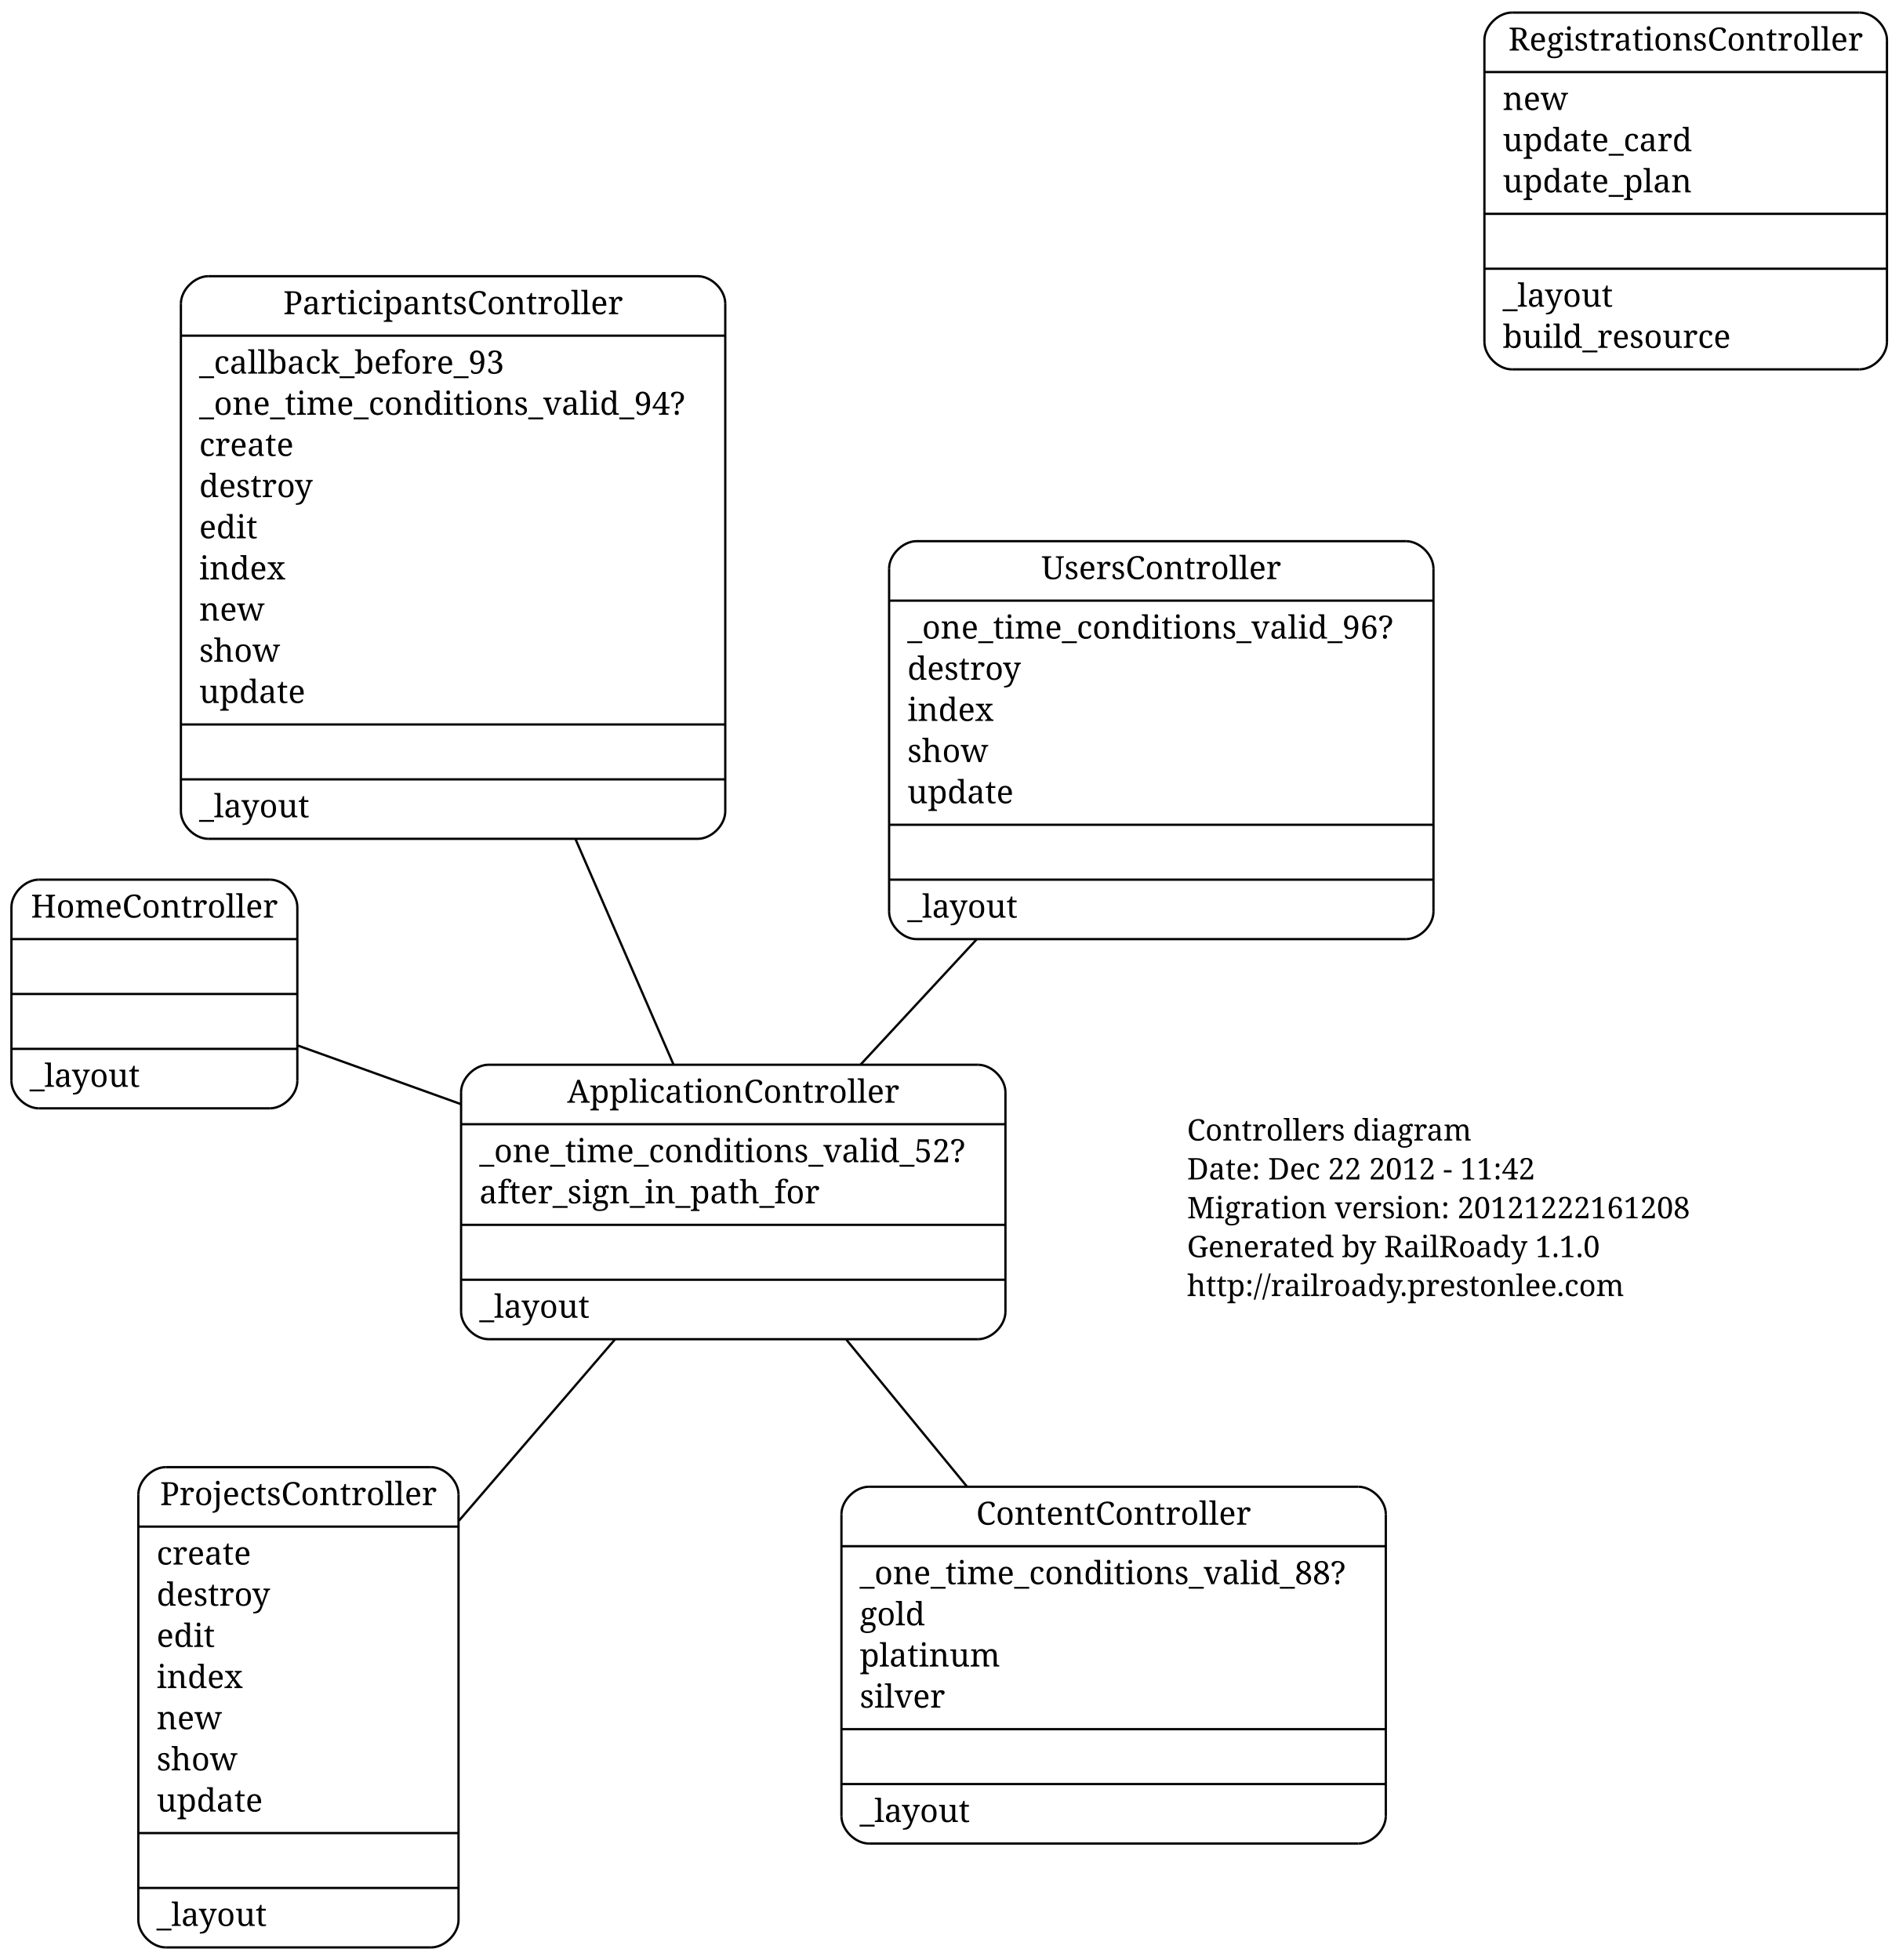
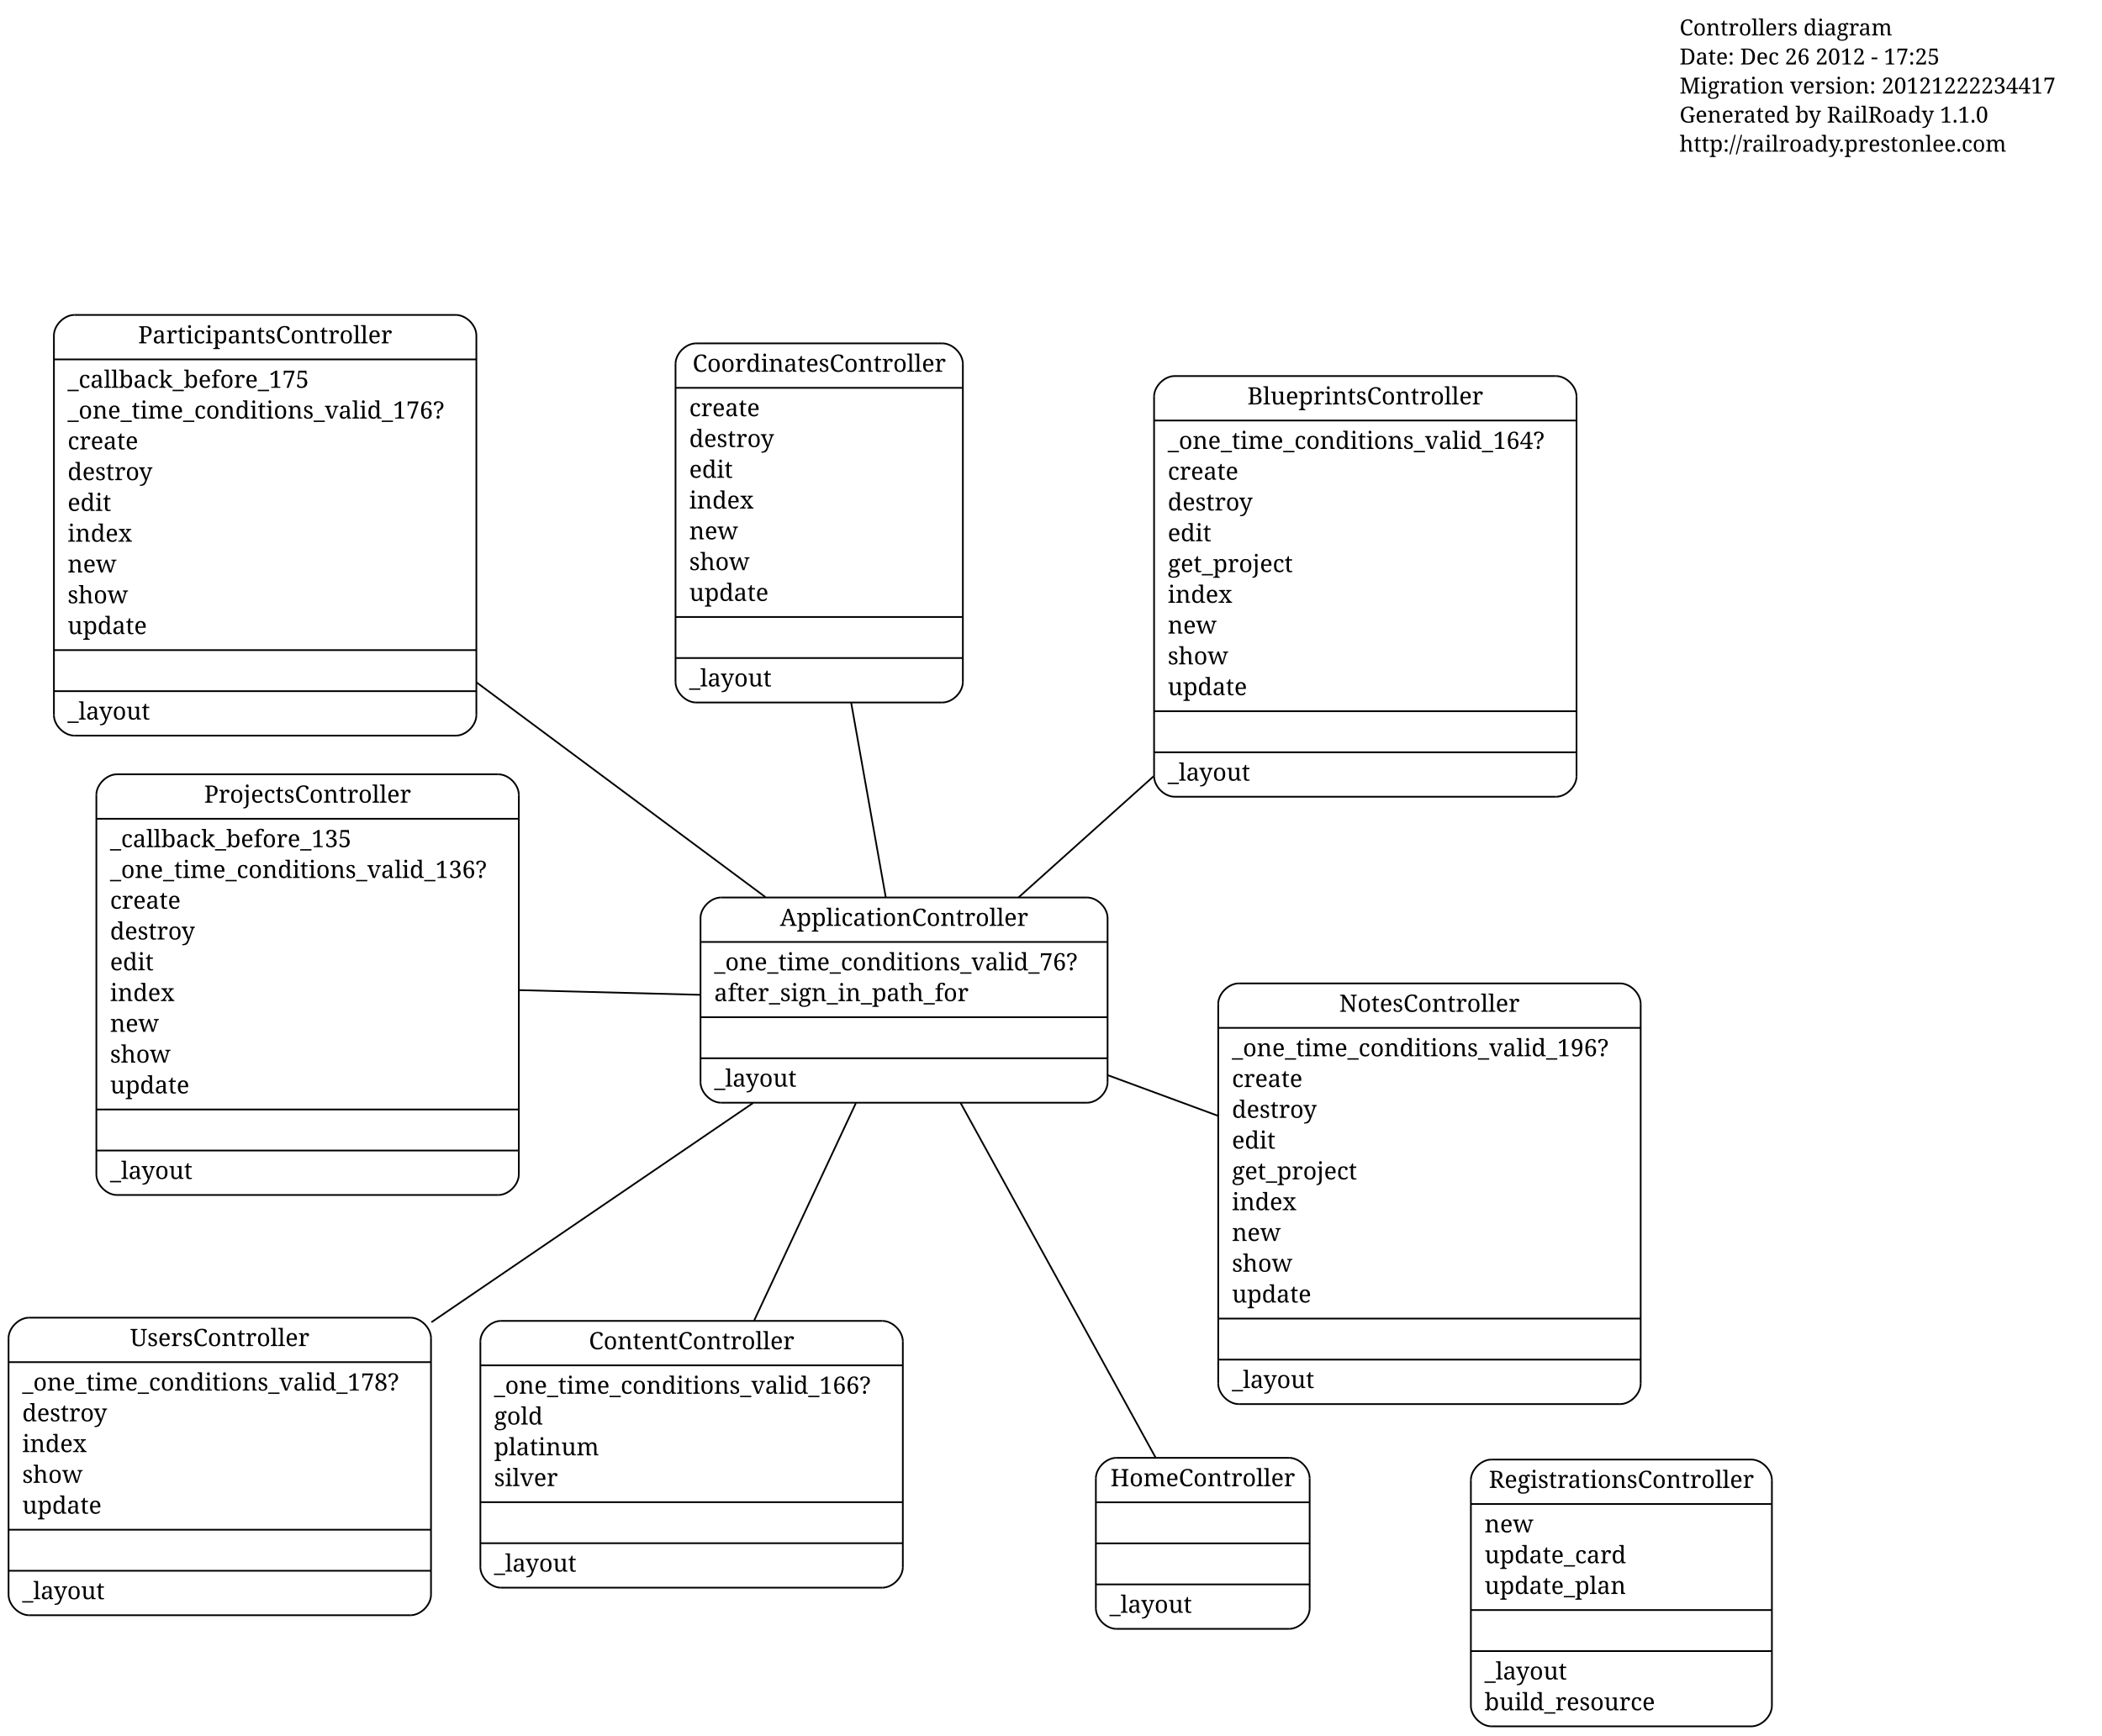
- <svg xmlns="http://www.w3.org/2000/svg" width="830pt" height="857pt" viewBox="0.00 0.00 830.00 857.00">
-   <g id="graph1" class="graph" transform="scale(1 1) rotate(0) translate(4 853)">
-     <polygon fill="white" stroke="white" points="-4,5 -4,-853 827,-853 827,5 -4,5" />
+ <svg xmlns="http://www.w3.org/2000/svg" width="1229pt" height="1015pt" viewBox="0.00 0.00 1229.00 1015.00">
+   <g id="graph1" class="graph" transform="scale(1 1) rotate(0) translate(4 1011)">
+     <polygon fill="white" stroke="white" points="-4,5 -4,-1011 1226,-1011 1226,5 -4,5" />
    <g id="node1" class="node">
-       <text text-anchor="start" x="515" y="-354.3" font-family="Times Roman,serif" font-size="13.00">Controllers diagram</text>
-       <text text-anchor="start" x="515" y="-337.3" font-family="Times Roman,serif" font-size="13.00">Date: Dec 22 2012 - 11:42</text>
-       <text text-anchor="start" x="515" y="-320.3" font-family="Times Roman,serif" font-size="13.00">Migration version: 20121222161208</text>
-       <text text-anchor="start" x="515" y="-303.3" font-family="Times Roman,serif" font-size="13.00">Generated by RailRoady 1.1.0</text>
-       <text text-anchor="start" x="515" y="-286.3" font-family="Times Roman,serif" font-size="13.00">http://railroady.prestonlee.com</text>
+       <text text-anchor="start" x="978" y="-990.3" font-family="Times Roman,serif" font-size="13.00">Controllers diagram</text>
+       <text text-anchor="start" x="978" y="-973.3" font-family="Times Roman,serif" font-size="13.00">Date: Dec 26 2012 - 17:25</text>
+       <text text-anchor="start" x="978" y="-956.3" font-family="Times Roman,serif" font-size="13.00">Migration version: 20121222234417</text>
+       <text text-anchor="start" x="978" y="-939.3" font-family="Times Roman,serif" font-size="13.00">Generated by RailRoady 1.1.0</text>
+       <text text-anchor="start" x="978" y="-922.3" font-family="Times Roman,serif" font-size="13.00">http://railroady.prestonlee.com</text>
    </g>
    <g id="node2" class="node">
-       <polyline fill="none" stroke="black" points="657,-691.5 809,-691.5 " />
-       <path fill="none" stroke="black" d="M809,-691.5C815,-691.5 821,-697.5 821,-703.5" />
-       <polyline fill="none" stroke="black" points="821,-703.5 821,-835.5 " />
-       <path fill="none" stroke="black" d="M821,-835.5C821,-841.5 815,-847.5 809,-847.5" />
-       <polyline fill="none" stroke="black" points="809,-847.5 657,-847.5 " />
-       <path fill="none" stroke="black" d="M657,-847.5C651,-847.5 645,-841.5 645,-835.5" />
-       <polyline fill="none" stroke="black" points="645,-835.5 645,-703.5 " />
-       <path fill="none" stroke="black" d="M645,-703.5C645,-697.5 651,-691.5 657,-691.5" />
-       <text text-anchor="middle" x="733" y="-830.9" font-family="Times Roman,serif" font-size="14.00">RegistrationsController</text>
-       <polyline fill="none" stroke="black" points="645,-821.5 821,-821.5 " />
-       <text text-anchor="start" x="653" y="-804.9" font-family="Times Roman,serif" font-size="14.00">new</text>
-       <text text-anchor="start" x="653" y="-786.9" font-family="Times Roman,serif" font-size="14.00">update_card</text>
-       <text text-anchor="start" x="653" y="-768.9" font-family="Times Roman,serif" font-size="14.00">update_plan</text>
-       <polyline fill="none" stroke="black" points="645,-759.5 821,-759.5 " />
-       <polyline fill="none" stroke="black" points="645,-735.5 821,-735.5 " />
-       <text text-anchor="start" x="653" y="-718.9" font-family="Times Roman,serif" font-size="14.00">_layout</text>
-       <text text-anchor="start" x="653" y="-700.9" font-family="Times Roman,serif" font-size="14.00">build_resource</text>
+       <polyline fill="none" stroke="black" points="868,-1.5 1020,-1.5 " />
+       <path fill="none" stroke="black" d="M1020,-1.5C1026,-1.5 1032,-7.5 1032,-13.5" />
+       <polyline fill="none" stroke="black" points="1032,-13.5 1032,-145.5 " />
+       <path fill="none" stroke="black" d="M1032,-145.5C1032,-151.5 1026,-157.5 1020,-157.5" />
+       <polyline fill="none" stroke="black" points="1020,-157.5 868,-157.5 " />
+       <path fill="none" stroke="black" d="M868,-157.5C862,-157.5 856,-151.5 856,-145.5" />
+       <polyline fill="none" stroke="black" points="856,-145.5 856,-13.5 " />
+       <path fill="none" stroke="black" d="M856,-13.5C856,-7.5 862,-1.5 868,-1.5" />
+       <text text-anchor="middle" x="944" y="-140.9" font-family="Times Roman,serif" font-size="14.00">RegistrationsController</text>
+       <polyline fill="none" stroke="black" points="856,-131.5 1032,-131.5 " />
+       <text text-anchor="start" x="864" y="-114.9" font-family="Times Roman,serif" font-size="14.00">new</text>
+       <text text-anchor="start" x="864" y="-96.9" font-family="Times Roman,serif" font-size="14.00">update_card</text>
+       <text text-anchor="start" x="864" y="-78.9" font-family="Times Roman,serif" font-size="14.00">update_plan</text>
+       <polyline fill="none" stroke="black" points="856,-69.5 1032,-69.5 " />
+       <polyline fill="none" stroke="black" points="856,-45.5 1032,-45.5 " />
+       <text text-anchor="start" x="864" y="-28.9" font-family="Times Roman,serif" font-size="14.00">_layout</text>
+       <text text-anchor="start" x="864" y="-10.9" font-family="Times Roman,serif" font-size="14.00">build_resource</text>
    </g>
    <g id="node3" class="node">
-       <polyline fill="none" stroke="black" points="68.472,-1.5 184.472,-1.5 " />
-       <path fill="none" stroke="black" d="M184.472,-1.5C190.472,-1.5 196.472,-7.5 196.472,-13.5" />
-       <polyline fill="none" stroke="black" points="196.472,-13.5 196.472,-199.5 " />
-       <path fill="none" stroke="black" d="M196.472,-199.5C196.472,-205.5 190.472,-211.5 184.472,-211.5" />
-       <polyline fill="none" stroke="black" points="184.472,-211.5 68.472,-211.5 " />
-       <path fill="none" stroke="black" d="M68.472,-211.5C62.472,-211.5 56.472,-205.5 56.472,-199.5" />
-       <polyline fill="none" stroke="black" points="56.472,-199.5 56.472,-13.5 " />
-       <path fill="none" stroke="black" d="M56.472,-13.5C56.472,-7.5 62.472,-1.5 68.472,-1.5" />
-       <text text-anchor="middle" x="126.472" y="-194.9" font-family="Times Roman,serif" font-size="14.00">ProjectsController</text>
-       <polyline fill="none" stroke="black" points="56.472,-185.5 196.472,-185.5 " />
-       <text text-anchor="start" x="64.472" y="-168.9" font-family="Times Roman,serif" font-size="14.00">create</text>
-       <text text-anchor="start" x="64.472" y="-150.9" font-family="Times Roman,serif" font-size="14.00">destroy</text>
-       <text text-anchor="start" x="64.472" y="-132.9" font-family="Times Roman,serif" font-size="14.00">edit</text>
-       <text text-anchor="start" x="64.472" y="-114.9" font-family="Times Roman,serif" font-size="14.00">index</text>
-       <text text-anchor="start" x="64.472" y="-96.9" font-family="Times Roman,serif" font-size="14.00">new</text>
-       <text text-anchor="start" x="64.472" y="-78.9" font-family="Times Roman,serif" font-size="14.00">show</text>
-       <text text-anchor="start" x="64.472" y="-60.9" font-family="Times Roman,serif" font-size="14.00">update</text>
-       <polyline fill="none" stroke="black" points="56.472,-51.5 196.472,-51.5 " />
-       <polyline fill="none" stroke="black" points="56.472,-27.5 196.472,-27.5 " />
-       <text text-anchor="start" x="64.472" y="-10.9" font-family="Times Roman,serif" font-size="14.00">_layout</text>
+       <polyline fill="none" stroke="black" points="64.344,-312.211 287.344,-312.211 " />
+       <path fill="none" stroke="black" d="M287.344,-312.211C293.344,-312.211 299.344,-318.211 299.344,-324.211" />
+       <polyline fill="none" stroke="black" points="299.344,-324.211 299.344,-546.211 " />
+       <path fill="none" stroke="black" d="M299.344,-546.211C299.344,-552.211 293.344,-558.211 287.344,-558.211" />
+       <polyline fill="none" stroke="black" points="287.344,-558.211 64.344,-558.211 " />
+       <path fill="none" stroke="black" d="M64.344,-558.211C58.344,-558.211 52.344,-552.211 52.344,-546.211" />
+       <polyline fill="none" stroke="black" points="52.344,-546.211 52.344,-324.211 " />
+       <path fill="none" stroke="black" d="M52.344,-324.211C52.344,-318.211 58.344,-312.211 64.344,-312.211" />
+       <text text-anchor="middle" x="175.844" y="-541.611" font-family="Times Roman,serif" font-size="14.00">ProjectsController</text>
+       <polyline fill="none" stroke="black" points="52.344,-532.211 299.344,-532.211 " />
+       <text text-anchor="start" x="60.344" y="-515.611" font-family="Times Roman,serif" font-size="14.00">_callback_before_135</text>
+       <text text-anchor="start" x="60.344" y="-497.611" font-family="Times Roman,serif" font-size="14.00">_one_time_conditions_valid_136?</text>
+       <text text-anchor="start" x="60.344" y="-479.611" font-family="Times Roman,serif" font-size="14.00">create</text>
+       <text text-anchor="start" x="60.344" y="-461.611" font-family="Times Roman,serif" font-size="14.00">destroy</text>
+       <text text-anchor="start" x="60.344" y="-443.611" font-family="Times Roman,serif" font-size="14.00">edit</text>
+       <text text-anchor="start" x="60.344" y="-425.611" font-family="Times Roman,serif" font-size="14.00">index</text>
+       <text text-anchor="start" x="60.344" y="-407.611" font-family="Times Roman,serif" font-size="14.00">new</text>
+       <text text-anchor="start" x="60.344" y="-389.611" font-family="Times Roman,serif" font-size="14.00">show</text>
+       <text text-anchor="start" x="60.344" y="-371.611" font-family="Times Roman,serif" font-size="14.00">update</text>
+       <polyline fill="none" stroke="black" points="52.344,-362.211 299.344,-362.211 " />
+       <polyline fill="none" stroke="black" points="52.344,-338.211 299.344,-338.211 " />
+       <text text-anchor="start" x="60.344" y="-321.611" font-family="Times Roman,serif" font-size="14.00">_layout</text>
    </g>
    <g id="node4" class="node">
-       <polyline fill="none" stroke="black" points="375.886,-46.926 589.886,-46.926 " />
-       <path fill="none" stroke="black" d="M589.886,-46.926C595.886,-46.926 601.886,-52.926 601.886,-58.926" />
-       <polyline fill="none" stroke="black" points="601.886,-58.926 601.886,-190.927 " />
-       <path fill="none" stroke="black" d="M601.886,-190.927C601.886,-196.927 595.886,-202.927 589.886,-202.927" />
-       <polyline fill="none" stroke="black" points="589.886,-202.927 375.886,-202.927 " />
-       <path fill="none" stroke="black" d="M375.886,-202.927C369.886,-202.927 363.886,-196.927 363.886,-190.927" />
-       <polyline fill="none" stroke="black" points="363.886,-190.927 363.886,-58.926 " />
-       <path fill="none" stroke="black" d="M363.886,-58.926C363.886,-52.926 369.886,-46.926 375.886,-46.926" />
-       <text text-anchor="middle" x="482.886" y="-186.327" font-family="Times Roman,serif" font-size="14.00">ContentController</text>
-       <polyline fill="none" stroke="black" points="363.886,-176.927 601.886,-176.927 " />
-       <text text-anchor="start" x="371.886" y="-160.327" font-family="Times Roman,serif" font-size="14.00">_one_time_conditions_valid_88?</text>
-       <text text-anchor="start" x="371.886" y="-142.327" font-family="Times Roman,serif" font-size="14.00">gold</text>
-       <text text-anchor="start" x="371.886" y="-124.327" font-family="Times Roman,serif" font-size="14.00">platinum</text>
-       <text text-anchor="start" x="371.886" y="-106.327" font-family="Times Roman,serif" font-size="14.00">silver</text>
-       <polyline fill="none" stroke="black" points="363.886,-96.927 601.886,-96.927 " />
-       <polyline fill="none" stroke="black" points="363.886,-72.927 601.886,-72.927 " />
-       <text text-anchor="start" x="371.886" y="-56.327" font-family="Times Roman,serif" font-size="14.00">_layout</text>
+       <polyline fill="none" stroke="black" points="682.767,-545.096 905.767,-545.096 " />
+       <path fill="none" stroke="black" d="M905.767,-545.096C911.767,-545.096 917.767,-551.096 917.767,-557.096" />
+       <polyline fill="none" stroke="black" points="917.767,-557.096 917.767,-779.096 " />
+       <path fill="none" stroke="black" d="M917.767,-779.096C917.767,-785.096 911.767,-791.096 905.767,-791.096" />
+       <polyline fill="none" stroke="black" points="905.767,-791.096 682.767,-791.096 " />
+       <path fill="none" stroke="black" d="M682.767,-791.096C676.767,-791.096 670.767,-785.096 670.767,-779.096" />
+       <polyline fill="none" stroke="black" points="670.767,-779.096 670.767,-557.096 " />
+       <path fill="none" stroke="black" d="M670.767,-557.096C670.767,-551.096 676.767,-545.096 682.767,-545.096" />
+       <text text-anchor="middle" x="794.267" y="-774.496" font-family="Times Roman,serif" font-size="14.00">BlueprintsController</text>
+       <polyline fill="none" stroke="black" points="670.767,-765.096 917.767,-765.096 " />
+       <text text-anchor="start" x="678.767" y="-748.496" font-family="Times Roman,serif" font-size="14.00">_one_time_conditions_valid_164?</text>
+       <text text-anchor="start" x="678.767" y="-730.496" font-family="Times Roman,serif" font-size="14.00">create</text>
+       <text text-anchor="start" x="678.767" y="-712.496" font-family="Times Roman,serif" font-size="14.00">destroy</text>
+       <text text-anchor="start" x="678.767" y="-694.496" font-family="Times Roman,serif" font-size="14.00">edit</text>
+       <text text-anchor="start" x="678.767" y="-676.496" font-family="Times Roman,serif" font-size="14.00">get_project</text>
+       <text text-anchor="start" x="678.767" y="-658.496" font-family="Times Roman,serif" font-size="14.00">index</text>
+       <text text-anchor="start" x="678.767" y="-640.496" font-family="Times Roman,serif" font-size="14.00">new</text>
+       <text text-anchor="start" x="678.767" y="-622.496" font-family="Times Roman,serif" font-size="14.00">show</text>
+       <text text-anchor="start" x="678.767" y="-604.496" font-family="Times Roman,serif" font-size="14.00">update</text>
+       <polyline fill="none" stroke="black" points="670.767,-595.096 917.767,-595.096 " />
+       <polyline fill="none" stroke="black" points="670.767,-571.096 917.767,-571.096 " />
+       <text text-anchor="start" x="678.767" y="-554.496" font-family="Times Roman,serif" font-size="14.00">_layout</text>
    </g>
    <g id="node5" class="node">
-       <polyline fill="none" stroke="black" points="209.588,-267.442 423.588,-267.442 " />
-       <path fill="none" stroke="black" d="M423.588,-267.442C429.588,-267.442 435.588,-273.442 435.588,-279.442" />
-       <polyline fill="none" stroke="black" points="435.588,-279.442 435.588,-375.442 " />
-       <path fill="none" stroke="black" d="M435.588,-375.442C435.588,-381.442 429.588,-387.442 423.588,-387.442" />
-       <polyline fill="none" stroke="black" points="423.588,-387.442 209.588,-387.442 " />
-       <path fill="none" stroke="black" d="M209.588,-387.442C203.588,-387.442 197.588,-381.442 197.588,-375.442" />
-       <polyline fill="none" stroke="black" points="197.588,-375.442 197.588,-279.442 " />
-       <path fill="none" stroke="black" d="M197.588,-279.442C197.588,-273.442 203.588,-267.442 209.588,-267.442" />
-       <text text-anchor="middle" x="316.588" y="-370.842" font-family="Times Roman,serif" font-size="14.00">ApplicationController</text>
-       <polyline fill="none" stroke="black" points="197.588,-361.442 435.588,-361.442 " />
-       <text text-anchor="start" x="205.588" y="-344.842" font-family="Times Roman,serif" font-size="14.00">_one_time_conditions_valid_52?</text>
-       <text text-anchor="start" x="205.588" y="-326.842" font-family="Times Roman,serif" font-size="14.00">after_sign_in_path_for</text>
-       <polyline fill="none" stroke="black" points="197.588,-317.442 435.588,-317.442 " />
-       <polyline fill="none" stroke="black" points="197.588,-293.442 435.588,-293.442 " />
-       <text text-anchor="start" x="205.588" y="-276.842" font-family="Times Roman,serif" font-size="14.00">_layout</text>
+       <polyline fill="none" stroke="black" points="288.869,-82.584 511.869,-82.584 " />
+       <path fill="none" stroke="black" d="M511.869,-82.584C517.869,-82.584 523.869,-88.584 523.869,-94.584" />
+       <polyline fill="none" stroke="black" points="523.869,-94.584 523.869,-226.584 " />
+       <path fill="none" stroke="black" d="M523.869,-226.584C523.869,-232.584 517.869,-238.584 511.869,-238.584" />
+       <polyline fill="none" stroke="black" points="511.869,-238.584 288.869,-238.584 " />
+       <path fill="none" stroke="black" d="M288.869,-238.584C282.869,-238.584 276.869,-232.584 276.869,-226.584" />
+       <polyline fill="none" stroke="black" points="276.869,-226.584 276.869,-94.584 " />
+       <path fill="none" stroke="black" d="M276.869,-94.584C276.869,-88.584 282.869,-82.584 288.869,-82.584" />
+       <text text-anchor="middle" x="400.369" y="-221.984" font-family="Times Roman,serif" font-size="14.00">ContentController</text>
+       <polyline fill="none" stroke="black" points="276.869,-212.584 523.869,-212.584 " />
+       <text text-anchor="start" x="284.869" y="-195.984" font-family="Times Roman,serif" font-size="14.00">_one_time_conditions_valid_166?</text>
+       <text text-anchor="start" x="284.869" y="-177.984" font-family="Times Roman,serif" font-size="14.00">gold</text>
+       <text text-anchor="start" x="284.869" y="-159.984" font-family="Times Roman,serif" font-size="14.00">platinum</text>
+       <text text-anchor="start" x="284.869" y="-141.984" font-family="Times Roman,serif" font-size="14.00">silver</text>
+       <polyline fill="none" stroke="black" points="276.869,-132.584 523.869,-132.584 " />
+       <polyline fill="none" stroke="black" points="276.869,-108.584 523.869,-108.584 " />
+       <text text-anchor="start" x="284.869" y="-91.984" font-family="Times Roman,serif" font-size="14.00">_layout</text>
+     </g>
+     <g id="node6" class="node">
+       <polyline fill="none" stroke="black" points="417.58,-366.174 631.58,-366.174 " />
+       <path fill="none" stroke="black" d="M631.58,-366.174C637.58,-366.174 643.58,-372.174 643.58,-378.174" />
+       <polyline fill="none" stroke="black" points="643.58,-378.174 643.58,-474.174 " />
+       <path fill="none" stroke="black" d="M643.58,-474.174C643.58,-480.174 637.58,-486.174 631.58,-486.174" />
+       <polyline fill="none" stroke="black" points="631.58,-486.174 417.58,-486.174 " />
+       <path fill="none" stroke="black" d="M417.58,-486.174C411.58,-486.174 405.58,-480.174 405.58,-474.174" />
+       <polyline fill="none" stroke="black" points="405.58,-474.174 405.58,-378.174 " />
+       <path fill="none" stroke="black" d="M405.58,-378.174C405.58,-372.174 411.58,-366.174 417.58,-366.174" />
+       <text text-anchor="middle" x="524.58" y="-469.574" font-family="Times Roman,serif" font-size="14.00">ApplicationController</text>
+       <polyline fill="none" stroke="black" points="405.58,-460.174 643.58,-460.174 " />
+       <text text-anchor="start" x="413.58" y="-443.574" font-family="Times Roman,serif" font-size="14.00">_one_time_conditions_valid_76?</text>
+       <text text-anchor="start" x="413.58" y="-425.574" font-family="Times Roman,serif" font-size="14.00">after_sign_in_path_for</text>
+       <polyline fill="none" stroke="black" points="405.58,-416.174 643.58,-416.174 " />
+       <polyline fill="none" stroke="black" points="405.58,-392.174 643.58,-392.174 " />
+       <text text-anchor="start" x="413.58" y="-375.574" font-family="Times Roman,serif" font-size="14.00">_layout</text>
    </g>
    <g id="edge2" class="edge">
-       <path fill="none" stroke="black" d="M264.889,-267.361C243.888,-242.954 219.293,-214.371 196.708,-188.124" />
+       <path fill="none" stroke="black" d="M405.54,-429.259C371.306,-430.146 333.897,-431.115 299.396,-432.009" />
    </g>
    <g id="edge4" class="edge">
-       <path fill="none" stroke="black" d="M366.033,-267.229C382.596,-247.058 401.307,-224.272 418.824,-202.94" />
-     </g>
-     <g id="node6" class="node">
-       <polyline fill="none" stroke="black" points="87.093,-486.231 301.093,-486.231 " />
-       <path fill="none" stroke="black" d="M301.093,-486.231C307.093,-486.231 313.093,-492.231 313.093,-498.231" />
-       <polyline fill="none" stroke="black" points="313.093,-498.231 313.093,-720.231 " />
-       <path fill="none" stroke="black" d="M313.093,-720.231C313.093,-726.231 307.093,-732.231 301.093,-732.231" />
-       <polyline fill="none" stroke="black" points="301.093,-732.231 87.093,-732.231 " />
-       <path fill="none" stroke="black" d="M87.093,-732.231C81.093,-732.231 75.093,-726.231 75.093,-720.231" />
-       <polyline fill="none" stroke="black" points="75.093,-720.231 75.093,-498.231 " />
-       <path fill="none" stroke="black" d="M75.093,-498.231C75.093,-492.231 81.093,-486.231 87.093,-486.231" />
-       <text text-anchor="middle" x="194.093" y="-715.631" font-family="Times Roman,serif" font-size="14.00">ParticipantsController</text>
-       <polyline fill="none" stroke="black" points="75.093,-706.231 313.093,-706.231 " />
-       <text text-anchor="start" x="83.093" y="-689.631" font-family="Times Roman,serif" font-size="14.00">_callback_before_93</text>
-       <text text-anchor="start" x="83.093" y="-671.631" font-family="Times Roman,serif" font-size="14.00">_one_time_conditions_valid_94?</text>
-       <text text-anchor="start" x="83.093" y="-653.631" font-family="Times Roman,serif" font-size="14.00">create</text>
-       <text text-anchor="start" x="83.093" y="-635.631" font-family="Times Roman,serif" font-size="14.00">destroy</text>
-       <text text-anchor="start" x="83.093" y="-617.631" font-family="Times Roman,serif" font-size="14.00">edit</text>
-       <text text-anchor="start" x="83.093" y="-599.631" font-family="Times Roman,serif" font-size="14.00">index</text>
-       <text text-anchor="start" x="83.093" y="-581.631" font-family="Times Roman,serif" font-size="14.00">new</text>
-       <text text-anchor="start" x="83.093" y="-563.631" font-family="Times Roman,serif" font-size="14.00">show</text>
-       <text text-anchor="start" x="83.093" y="-545.631" font-family="Times Roman,serif" font-size="14.00">update</text>
-       <polyline fill="none" stroke="black" points="75.093,-536.231 313.093,-536.231 " />
-       <polyline fill="none" stroke="black" points="75.093,-512.231 313.093,-512.231 " />
-       <text text-anchor="start" x="83.093" y="-495.631" font-family="Times Roman,serif" font-size="14.00">_layout</text>
+       <path fill="none" stroke="black" d="M591.591,-486.286C615.536,-507.766 643.341,-532.709 670.539,-557.106" />
    </g>
    <g id="edge6" class="edge">
-       <path fill="none" stroke="black" d="M290.46,-387.548C277.953,-416.319 262.495,-451.879 247.649,-486.03" />
+       <path fill="none" stroke="black" d="M496.394,-365.908C478.787,-328.258 455.931,-279.388 436.936,-238.772" />
    </g>
    <g id="node7" class="node">
-       <polyline fill="none" stroke="black" points="396.725,-442.374 610.725,-442.374 " />
-       <path fill="none" stroke="black" d="M610.725,-442.374C616.725,-442.374 622.725,-448.374 622.725,-454.374" />
-       <polyline fill="none" stroke="black" points="622.725,-454.374 622.725,-604.374 " />
-       <path fill="none" stroke="black" d="M622.725,-604.374C622.725,-610.374 616.725,-616.374 610.725,-616.374" />
-       <polyline fill="none" stroke="black" points="610.725,-616.374 396.725,-616.374 " />
-       <path fill="none" stroke="black" d="M396.725,-616.374C390.725,-616.374 384.725,-610.374 384.725,-604.374" />
-       <polyline fill="none" stroke="black" points="384.725,-604.374 384.725,-454.374 " />
-       <path fill="none" stroke="black" d="M384.725,-454.374C384.725,-448.374 390.725,-442.374 396.725,-442.374" />
-       <text text-anchor="middle" x="503.725" y="-599.774" font-family="Times Roman,serif" font-size="14.00">UsersController</text>
-       <polyline fill="none" stroke="black" points="384.725,-590.374 622.725,-590.374 " />
-       <text text-anchor="start" x="392.725" y="-573.774" font-family="Times Roman,serif" font-size="14.00">_one_time_conditions_valid_96?</text>
-       <text text-anchor="start" x="392.725" y="-555.774" font-family="Times Roman,serif" font-size="14.00">destroy</text>
-       <text text-anchor="start" x="392.725" y="-537.774" font-family="Times Roman,serif" font-size="14.00">index</text>
-       <text text-anchor="start" x="392.725" y="-519.774" font-family="Times Roman,serif" font-size="14.00">show</text>
-       <text text-anchor="start" x="392.725" y="-501.774" font-family="Times Roman,serif" font-size="14.00">update</text>
-       <polyline fill="none" stroke="black" points="384.725,-492.374 622.725,-492.374 " />
-       <polyline fill="none" stroke="black" points="384.725,-468.374 622.725,-468.374 " />
-       <text text-anchor="start" x="392.725" y="-451.774" font-family="Times Roman,serif" font-size="14.00">_layout</text>
+       <polyline fill="none" stroke="black" points="402.97,-600.208 546.97,-600.208 " />
+       <path fill="none" stroke="black" d="M546.97,-600.208C552.97,-600.208 558.97,-606.208 558.97,-612.208" />
+       <polyline fill="none" stroke="black" points="558.97,-612.208 558.97,-798.208 " />
+       <path fill="none" stroke="black" d="M558.97,-798.208C558.97,-804.208 552.97,-810.208 546.97,-810.208" />
+       <polyline fill="none" stroke="black" points="546.97,-810.208 402.97,-810.208 " />
+       <path fill="none" stroke="black" d="M402.97,-810.208C396.97,-810.208 390.97,-804.208 390.97,-798.208" />
+       <polyline fill="none" stroke="black" points="390.97,-798.208 390.97,-612.208 " />
+       <path fill="none" stroke="black" d="M390.97,-612.208C390.97,-606.208 396.97,-600.208 402.97,-600.208" />
+       <text text-anchor="middle" x="474.97" y="-793.608" font-family="Times Roman,serif" font-size="14.00">CoordinatesController</text>
+       <polyline fill="none" stroke="black" points="390.97,-784.208 558.97,-784.208 " />
+       <text text-anchor="start" x="398.97" y="-767.608" font-family="Times Roman,serif" font-size="14.00">create</text>
+       <text text-anchor="start" x="398.97" y="-749.608" font-family="Times Roman,serif" font-size="14.00">destroy</text>
+       <text text-anchor="start" x="398.97" y="-731.608" font-family="Times Roman,serif" font-size="14.00">edit</text>
+       <text text-anchor="start" x="398.97" y="-713.608" font-family="Times Roman,serif" font-size="14.00">index</text>
+       <text text-anchor="start" x="398.97" y="-695.608" font-family="Times Roman,serif" font-size="14.00">new</text>
+       <text text-anchor="start" x="398.97" y="-677.608" font-family="Times Roman,serif" font-size="14.00">show</text>
+       <text text-anchor="start" x="398.97" y="-659.608" font-family="Times Roman,serif" font-size="14.00">update</text>
+       <polyline fill="none" stroke="black" points="390.97,-650.208 558.97,-650.208 " />
+       <polyline fill="none" stroke="black" points="390.97,-626.208 558.97,-626.208 " />
+       <text text-anchor="start" x="398.97" y="-609.608" font-family="Times Roman,serif" font-size="14.00">_layout</text>
    </g>
    <g id="edge8" class="edge">
-       <path fill="none" stroke="black" d="M372.229,-387.482C388.174,-404.688 405.889,-423.803 423.017,-442.285" />
+       <path fill="none" stroke="black" d="M513.876,-486.377C507.98,-519.54 500.492,-561.657 493.663,-600.067" />
    </g>
    <g id="node8" class="node">
-       <polyline fill="none" stroke="black" points="13,-368.384 114,-368.384 " />
-       <path fill="none" stroke="black" d="M114,-368.384C120,-368.384 126,-374.384 126,-380.384" />
-       <polyline fill="none" stroke="black" points="126,-380.384 126,-456.384 " />
-       <path fill="none" stroke="black" d="M126,-456.384C126,-462.384 120,-468.384 114,-468.384" />
-       <polyline fill="none" stroke="black" points="114,-468.384 13,-468.384 " />
-       <path fill="none" stroke="black" d="M13,-468.384C7,-468.384 1,-462.384 1,-456.384" />
-       <polyline fill="none" stroke="black" points="1,-456.384 1,-380.384 " />
-       <path fill="none" stroke="black" d="M1,-380.384C1,-374.384 7,-368.384 13,-368.384" />
-       <text text-anchor="middle" x="63.5" y="-451.784" font-family="Times Roman,serif" font-size="14.00">HomeController</text>
-       <polyline fill="none" stroke="black" points="1,-442.384 126,-442.384 " />
-       <polyline fill="none" stroke="black" points="1,-418.384 126,-418.384 " />
-       <polyline fill="none" stroke="black" points="1,-394.384 126,-394.384 " />
-       <text text-anchor="start" x="9" y="-377.784" font-family="Times Roman,serif" font-size="14.00">_layout</text>
+       <polyline fill="none" stroke="black" points="39.523,-580.835 262.523,-580.835 " />
+       <path fill="none" stroke="black" d="M262.523,-580.835C268.523,-580.835 274.523,-586.835 274.523,-592.835" />
+       <polyline fill="none" stroke="black" points="274.523,-592.835 274.523,-814.835 " />
+       <path fill="none" stroke="black" d="M274.523,-814.835C274.523,-820.835 268.523,-826.835 262.523,-826.835" />
+       <polyline fill="none" stroke="black" points="262.523,-826.835 39.523,-826.835 " />
+       <path fill="none" stroke="black" d="M39.523,-826.835C33.523,-826.835 27.523,-820.835 27.523,-814.835" />
+       <polyline fill="none" stroke="black" points="27.523,-814.835 27.523,-592.835 " />
+       <path fill="none" stroke="black" d="M27.523,-592.835C27.523,-586.835 33.523,-580.835 39.523,-580.835" />
+       <text text-anchor="middle" x="151.023" y="-810.235" font-family="Times Roman,serif" font-size="14.00">ParticipantsController</text>
+       <polyline fill="none" stroke="black" points="27.523,-800.835 274.523,-800.835 " />
+       <text text-anchor="start" x="35.523" y="-784.235" font-family="Times Roman,serif" font-size="14.00">_callback_before_175</text>
+       <text text-anchor="start" x="35.523" y="-766.235" font-family="Times Roman,serif" font-size="14.00">_one_time_conditions_valid_176?</text>
+       <text text-anchor="start" x="35.523" y="-748.235" font-family="Times Roman,serif" font-size="14.00">create</text>
+       <text text-anchor="start" x="35.523" y="-730.235" font-family="Times Roman,serif" font-size="14.00">destroy</text>
+       <text text-anchor="start" x="35.523" y="-712.235" font-family="Times Roman,serif" font-size="14.00">edit</text>
+       <text text-anchor="start" x="35.523" y="-694.235" font-family="Times Roman,serif" font-size="14.00">index</text>
+       <text text-anchor="start" x="35.523" y="-676.235" font-family="Times Roman,serif" font-size="14.00">new</text>
+       <text text-anchor="start" x="35.523" y="-658.235" font-family="Times Roman,serif" font-size="14.00">show</text>
+       <text text-anchor="start" x="35.523" y="-640.235" font-family="Times Roman,serif" font-size="14.00">update</text>
+       <polyline fill="none" stroke="black" points="27.523,-630.835 274.523,-630.835 " />
+       <polyline fill="none" stroke="black" points="27.523,-606.835 274.523,-606.835 " />
+       <text text-anchor="start" x="35.523" y="-590.235" font-family="Times Roman,serif" font-size="14.00">_layout</text>
    </g>
    <g id="edge10" class="edge">
-       <path fill="none" stroke="black" d="M197.455,-370.25C172.839,-379.096 147.847,-388.076 126.224,-395.846" />
+       <path fill="none" stroke="black" d="M443.524,-486.422C394.17,-523.107 330.131,-570.706 274.561,-612.011" />
+     </g>
+     <g id="node9" class="node">
+       <polyline fill="none" stroke="black" points="13,-66.467 236,-66.467 " />
+       <path fill="none" stroke="black" d="M236,-66.467C242,-66.467 248,-72.467 248,-78.467" />
+       <polyline fill="none" stroke="black" points="248,-78.467 248,-228.467 " />
+       <path fill="none" stroke="black" d="M248,-228.467C248,-234.467 242,-240.467 236,-240.467" />
+       <polyline fill="none" stroke="black" points="236,-240.467 13,-240.467 " />
+       <path fill="none" stroke="black" d="M13,-240.467C7,-240.467 1,-234.467 1,-228.467" />
+       <polyline fill="none" stroke="black" points="1,-228.467 1,-78.467 " />
+       <path fill="none" stroke="black" d="M1,-78.467C1,-72.467 7,-66.467 13,-66.467" />
+       <text text-anchor="middle" x="124.5" y="-223.867" font-family="Times Roman,serif" font-size="14.00">UsersController</text>
+       <polyline fill="none" stroke="black" points="1,-214.467 248,-214.467 " />
+       <text text-anchor="start" x="9" y="-197.867" font-family="Times Roman,serif" font-size="14.00">_one_time_conditions_valid_178?</text>
+       <text text-anchor="start" x="9" y="-179.867" font-family="Times Roman,serif" font-size="14.00">destroy</text>
+       <text text-anchor="start" x="9" y="-161.867" font-family="Times Roman,serif" font-size="14.00">index</text>
+       <text text-anchor="start" x="9" y="-143.867" font-family="Times Roman,serif" font-size="14.00">show</text>
+       <text text-anchor="start" x="9" y="-125.867" font-family="Times Roman,serif" font-size="14.00">update</text>
+       <polyline fill="none" stroke="black" points="1,-116.467 248,-116.467 " />
+       <polyline fill="none" stroke="black" points="1,-92.467 248,-92.467 " />
+       <text text-anchor="start" x="9" y="-75.867" font-family="Times Roman,serif" font-size="14.00">_layout</text>
+     </g>
+     <g id="edge12" class="edge">
+       <path fill="none" stroke="black" d="M436.285,-365.99C381.058,-328.345 309.098,-279.295 248.228,-237.804" />
+     </g>
+     <g id="node10" class="node">
+       <polyline fill="none" stroke="black" points="720.276,-189.938 943.276,-189.938 " />
+       <path fill="none" stroke="black" d="M943.276,-189.938C949.276,-189.938 955.276,-195.938 955.276,-201.938" />
+       <polyline fill="none" stroke="black" points="955.276,-201.938 955.276,-423.938 " />
+       <path fill="none" stroke="black" d="M955.276,-423.938C955.276,-429.938 949.276,-435.938 943.276,-435.938" />
+       <polyline fill="none" stroke="black" points="943.276,-435.938 720.276,-435.938 " />
+       <path fill="none" stroke="black" d="M720.276,-435.938C714.276,-435.938 708.276,-429.938 708.276,-423.938" />
+       <polyline fill="none" stroke="black" points="708.276,-423.938 708.276,-201.938 " />
+       <path fill="none" stroke="black" d="M708.276,-201.938C708.276,-195.938 714.276,-189.938 720.276,-189.938" />
+       <text text-anchor="middle" x="831.776" y="-419.338" font-family="Times Roman,serif" font-size="14.00">NotesController</text>
+       <polyline fill="none" stroke="black" points="708.276,-409.938 955.276,-409.938 " />
+       <text text-anchor="start" x="716.276" y="-393.338" font-family="Times Roman,serif" font-size="14.00">_one_time_conditions_valid_196?</text>
+       <text text-anchor="start" x="716.276" y="-375.338" font-family="Times Roman,serif" font-size="14.00">create</text>
+       <text text-anchor="start" x="716.276" y="-357.338" font-family="Times Roman,serif" font-size="14.00">destroy</text>
+       <text text-anchor="start" x="716.276" y="-339.338" font-family="Times Roman,serif" font-size="14.00">edit</text>
+       <text text-anchor="start" x="716.276" y="-321.338" font-family="Times Roman,serif" font-size="14.00">get_project</text>
+       <text text-anchor="start" x="716.276" y="-303.338" font-family="Times Roman,serif" font-size="14.00">index</text>
+       <text text-anchor="start" x="716.276" y="-285.338" font-family="Times Roman,serif" font-size="14.00">new</text>
+       <text text-anchor="start" x="716.276" y="-267.338" font-family="Times Roman,serif" font-size="14.00">show</text>
+       <text text-anchor="start" x="716.276" y="-249.338" font-family="Times Roman,serif" font-size="14.00">update</text>
+       <polyline fill="none" stroke="black" points="708.276,-239.938 955.276,-239.938 " />
+       <polyline fill="none" stroke="black" points="708.276,-215.938 955.276,-215.938 " />
+       <text text-anchor="start" x="716.276" y="-199.338" font-family="Times Roman,serif" font-size="14.00">_layout</text>
+     </g>
+     <g id="edge14" class="edge">
+       <path fill="none" stroke="black" d="M643.79,-382.232C664.871,-374.461 686.864,-366.354 708.067,-358.539" />
+     </g>
+     <g id="node11" class="node">
+       <polyline fill="none" stroke="black" points="648.732,-58.5 749.732,-58.5 " />
+       <path fill="none" stroke="black" d="M749.732,-58.5C755.732,-58.5 761.732,-64.5 761.732,-70.5" />
+       <polyline fill="none" stroke="black" points="761.732,-70.5 761.732,-146.5 " />
+       <path fill="none" stroke="black" d="M761.732,-146.5C761.732,-152.5 755.732,-158.5 749.732,-158.5" />
+       <polyline fill="none" stroke="black" points="749.732,-158.5 648.732,-158.5 " />
+       <path fill="none" stroke="black" d="M648.732,-158.5C642.732,-158.5 636.732,-152.5 636.732,-146.5" />
+       <polyline fill="none" stroke="black" points="636.732,-146.5 636.732,-70.5 " />
+       <path fill="none" stroke="black" d="M636.732,-70.5C636.732,-64.5 642.732,-58.5 648.732,-58.5" />
+       <text text-anchor="middle" x="699.232" y="-141.9" font-family="Times Roman,serif" font-size="14.00">HomeController</text>
+       <polyline fill="none" stroke="black" points="636.732,-132.5 761.732,-132.5 " />
+       <polyline fill="none" stroke="black" points="636.732,-108.5 761.732,-108.5 " />
+       <polyline fill="none" stroke="black" points="636.732,-84.5 761.732,-84.5 " />
+       <text text-anchor="start" x="644.732" y="-67.9" font-family="Times Roman,serif" font-size="14.00">_layout</text>
+     </g>
+     <g id="edge16" class="edge">
+       <path fill="none" stroke="black" d="M557.636,-366.049C590.617,-306.06 640.709,-214.948 671.627,-158.71" />
    </g>
  </g>
</svg>
